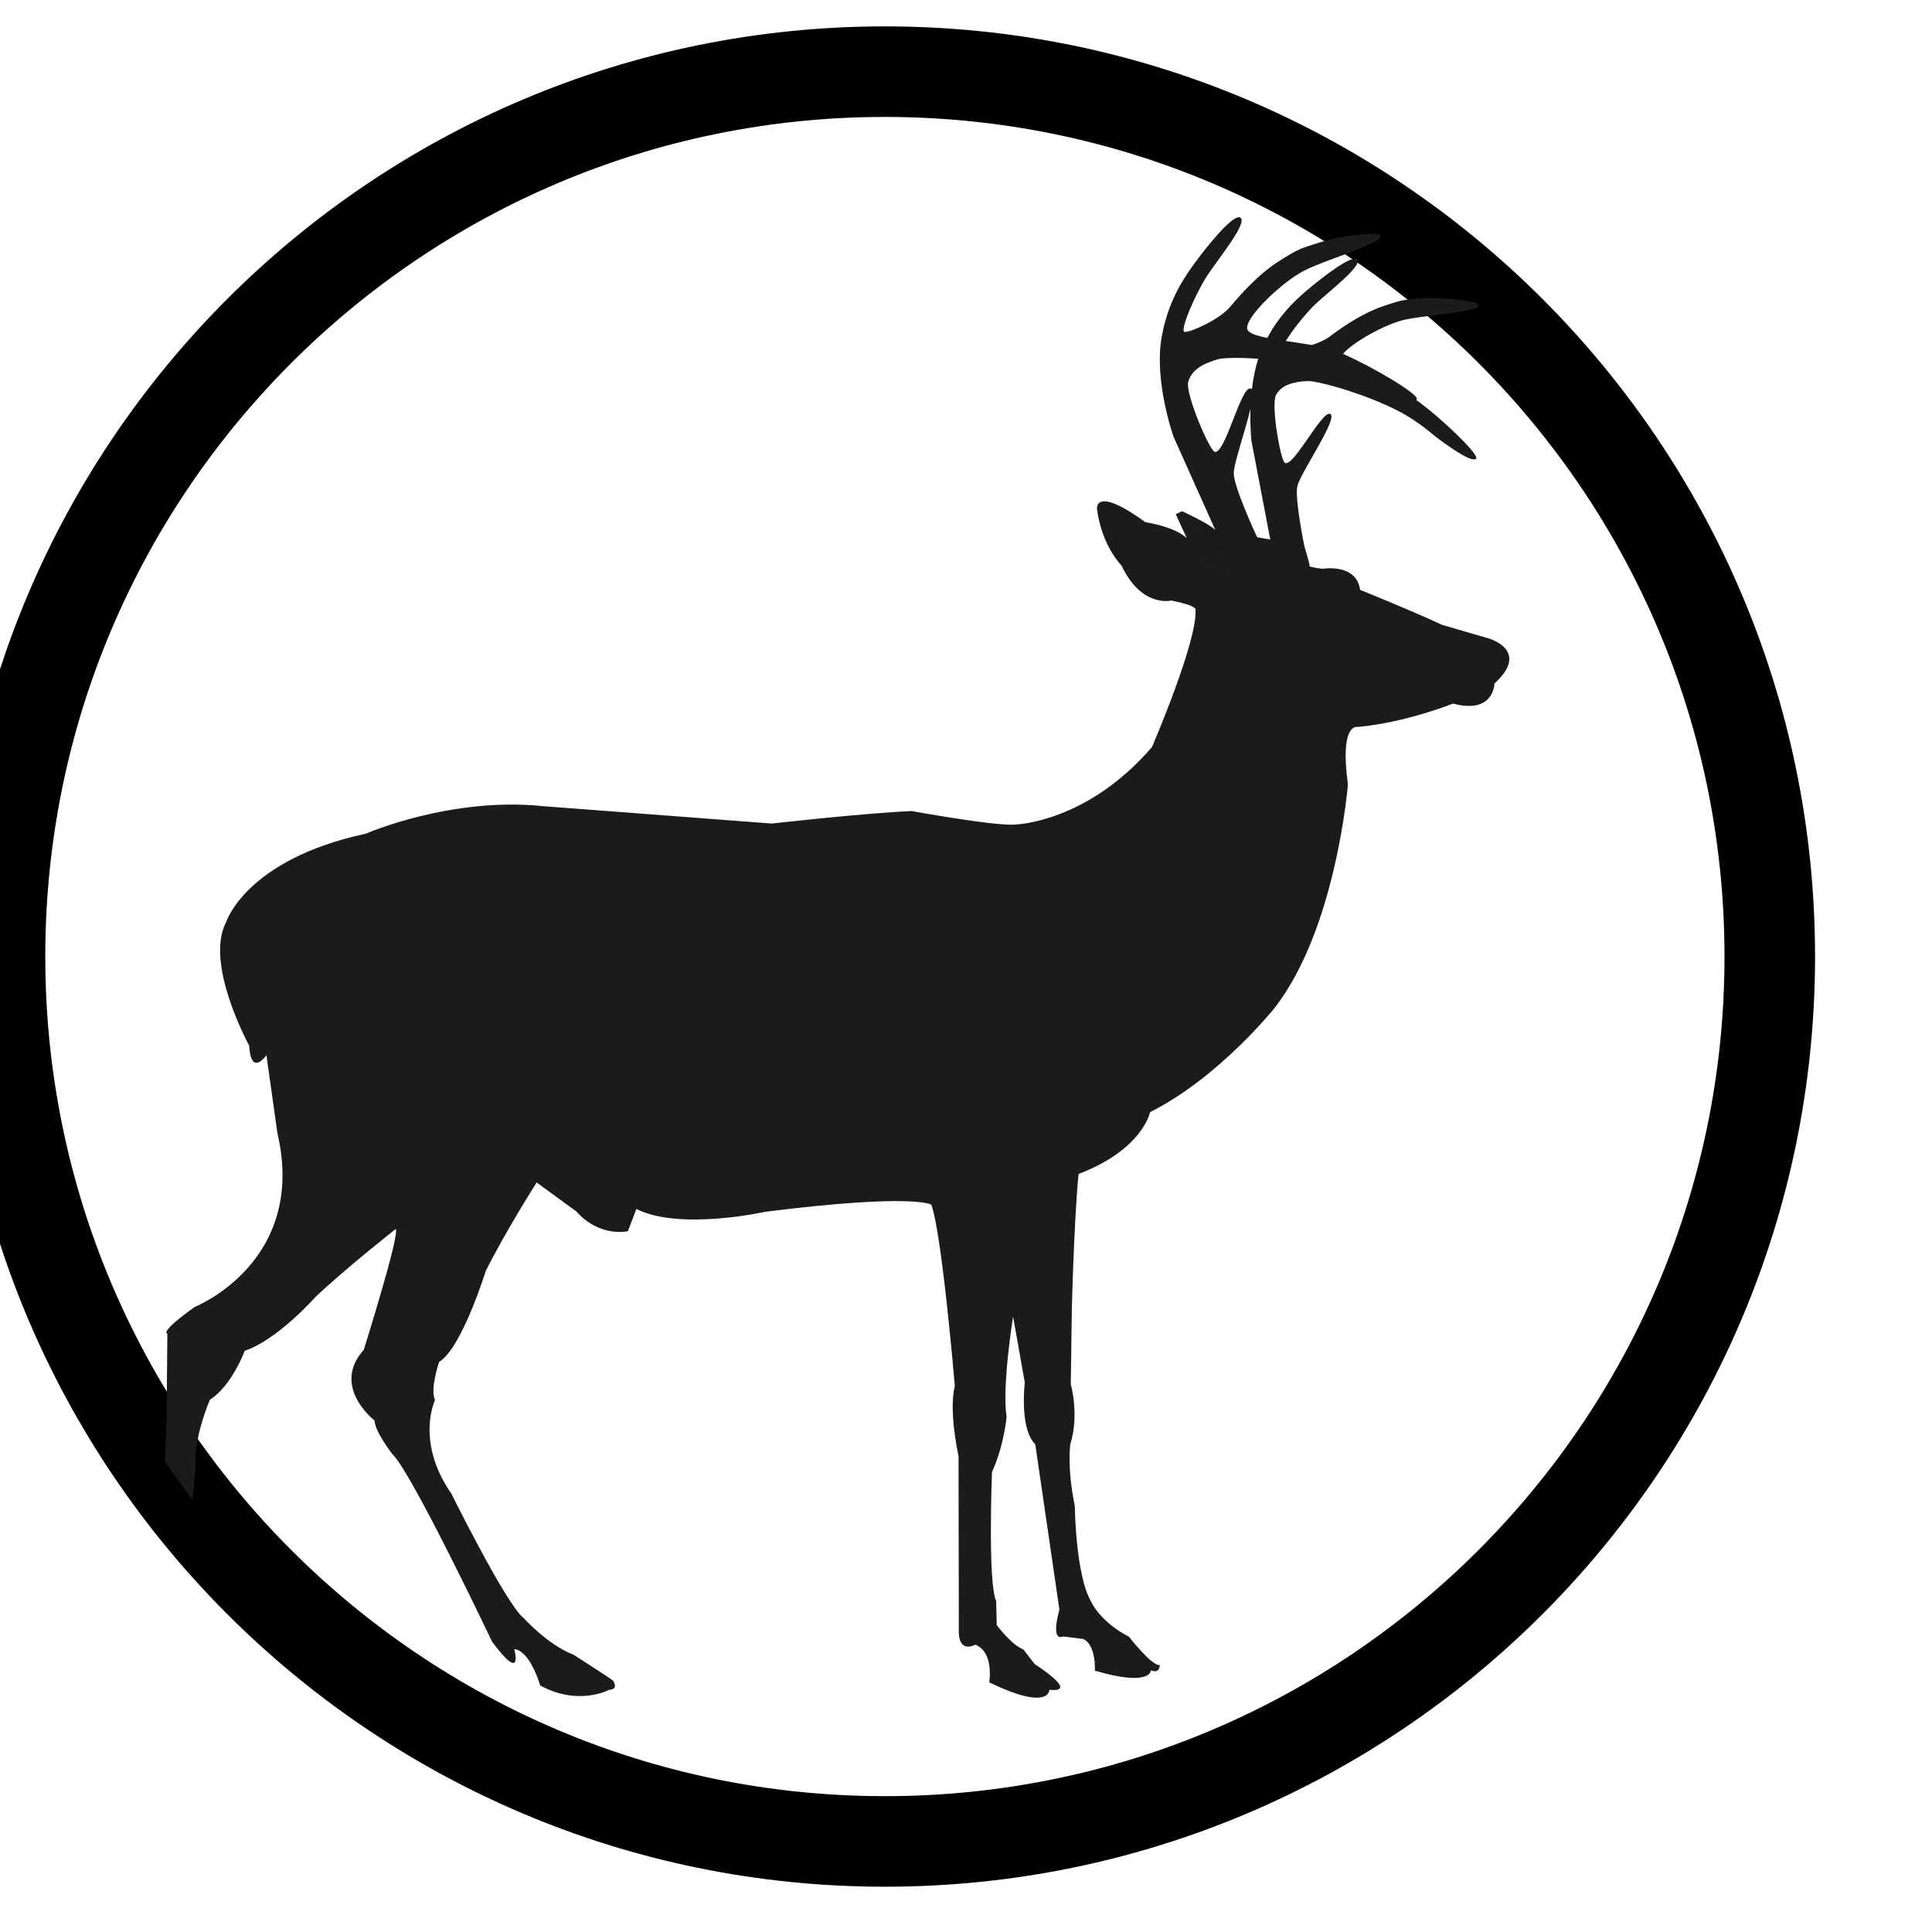
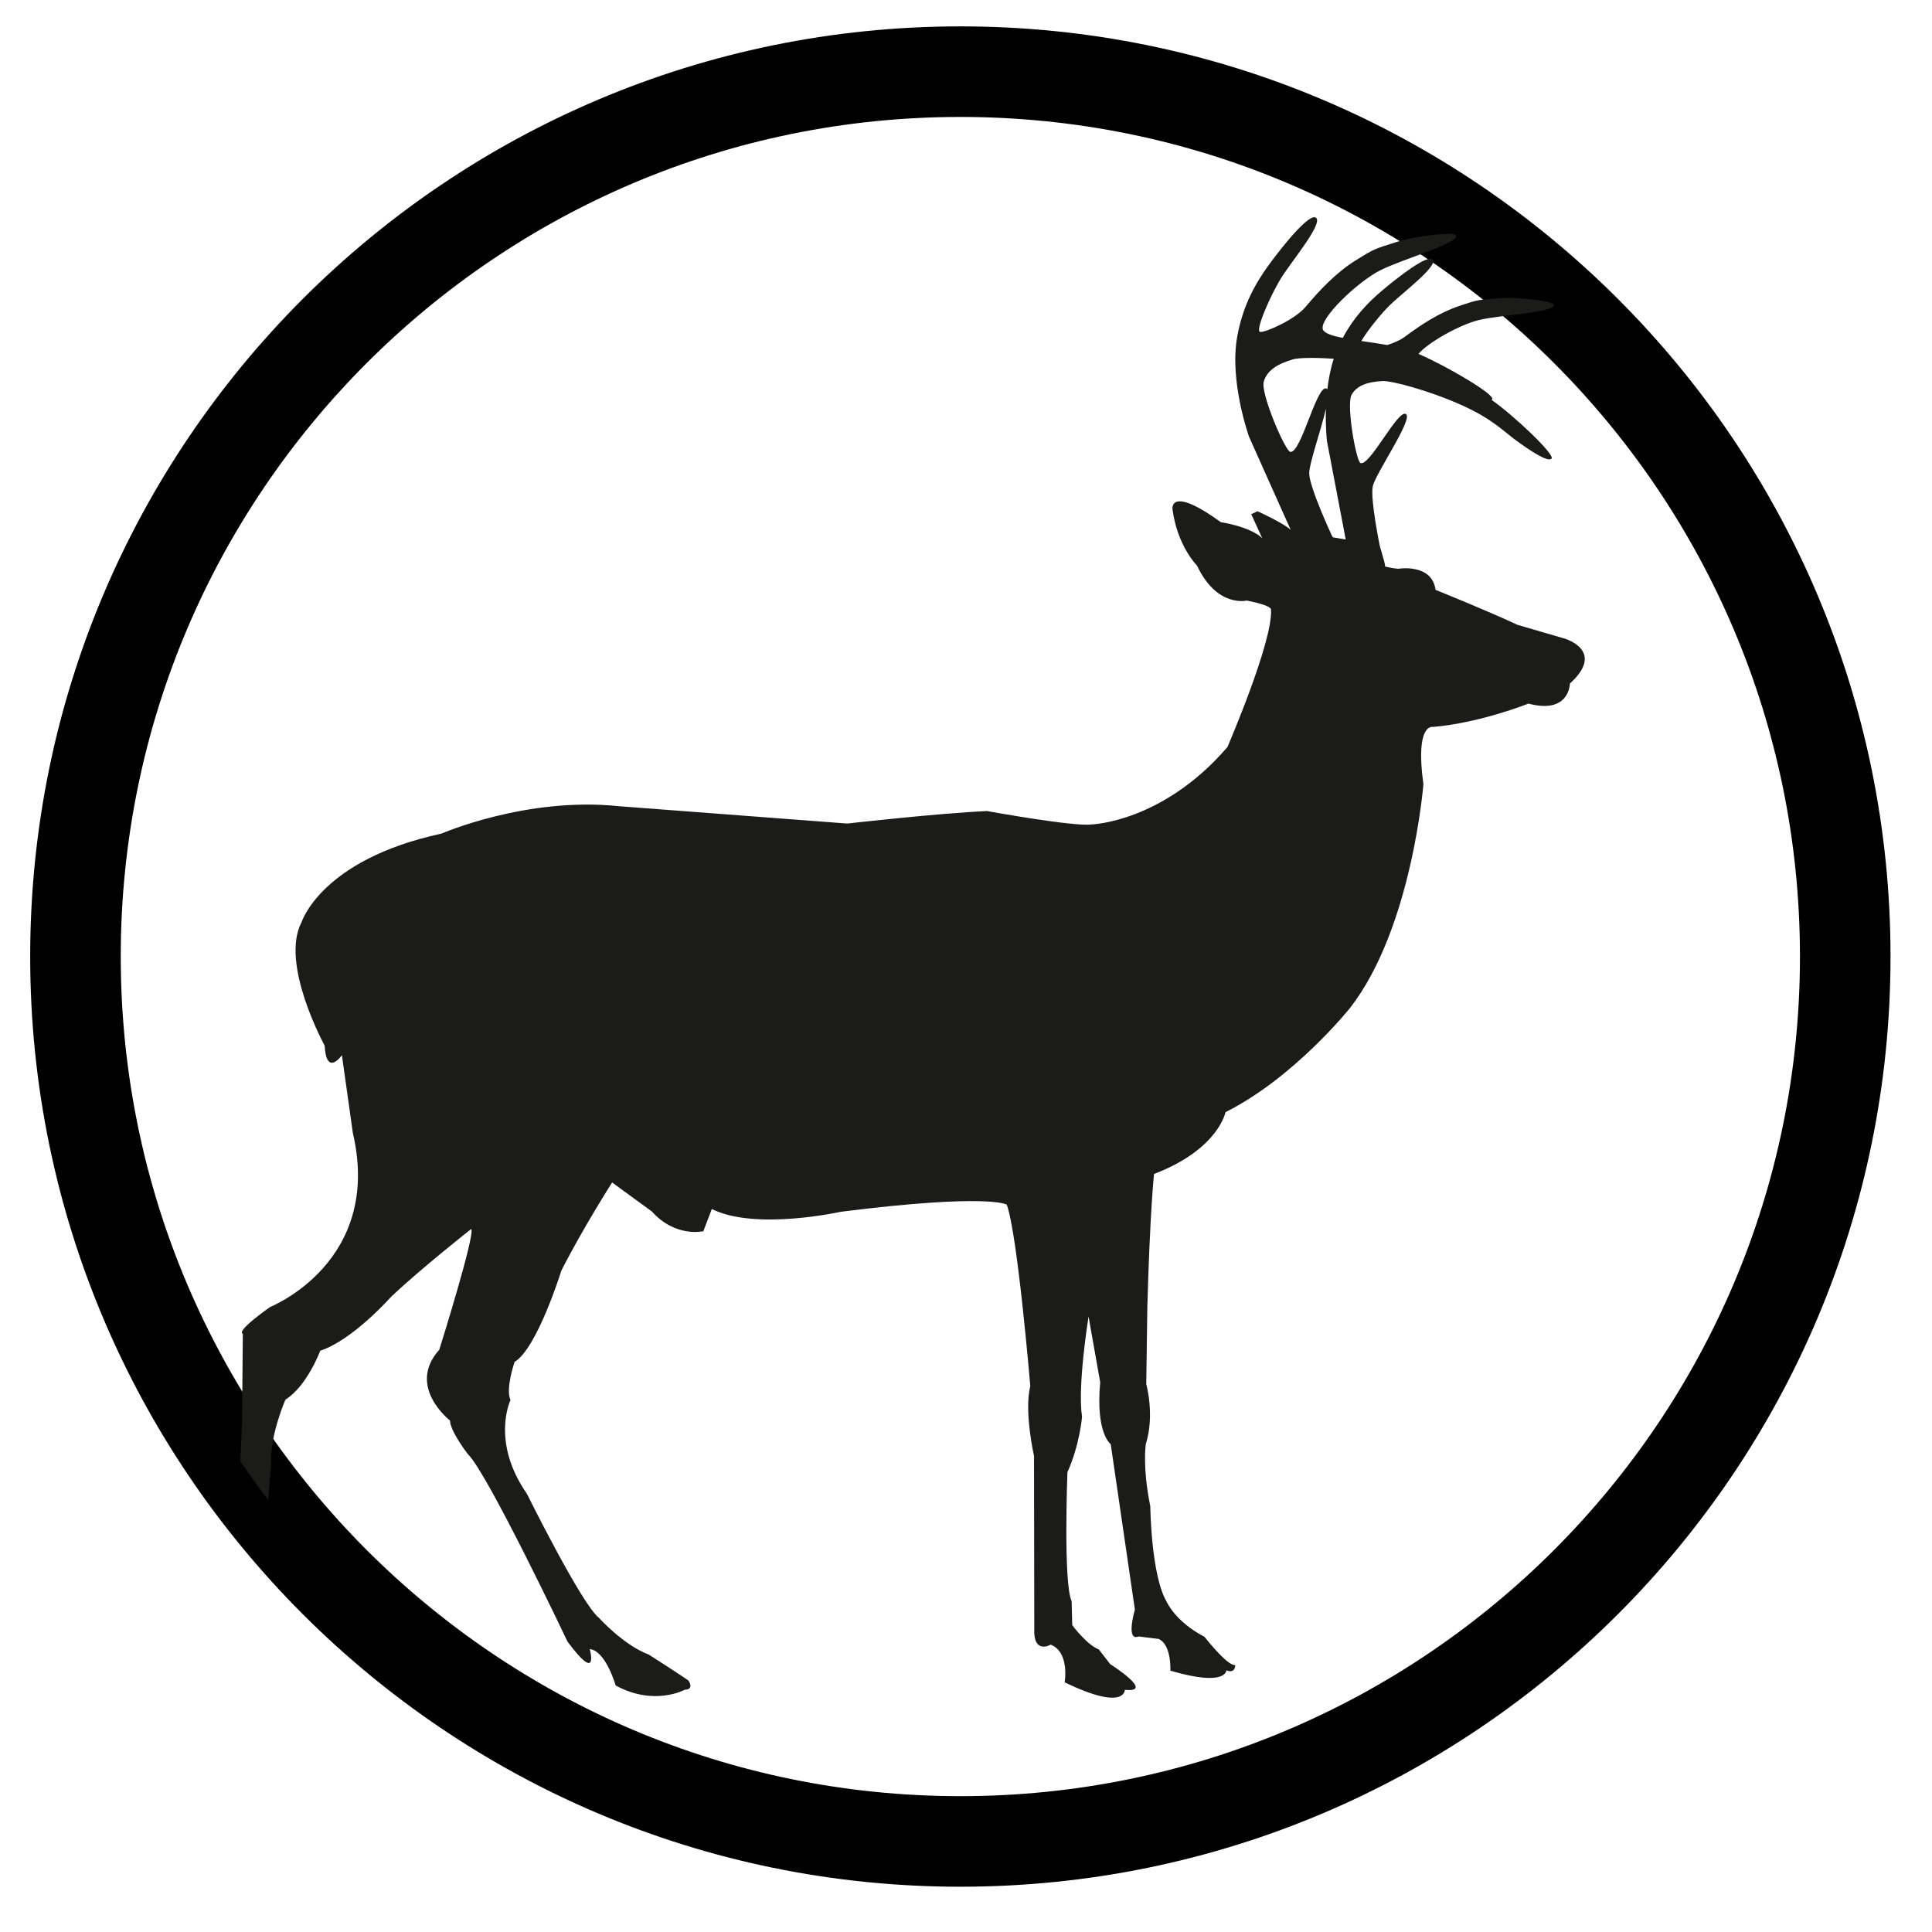
<svg xmlns="http://www.w3.org/2000/svg" width="100%" height="100%" viewBox="0 0 64 64" version="1.1" xml:space="preserve" style="fill-rule:evenodd;clip-rule:evenodd;stroke-miterlimit:10;">
  <g id="Species">
    <g id="Mammals">
      <g id="deer">
-         <path id="Outline" d="M58.626,31.687c0,-16.179 -13.135,-29.313 -29.313,-29.313c-16.178,0 -29.313,13.134 -29.313,29.313c0,16.178 13.135,29.313 29.313,29.313c16.178,0 29.313,-13.135 29.313,-29.313Z" style="fill:none;stroke:#000;stroke-width:3px;" />
-         <path d="M40.258,17.556l-1.38,-3.084c0,0 -0.661,-1.838 -0.394,-3.318c0.191,-1.064 0.629,-1.812 1.085,-2.431c0.457,-0.618 1.334,-1.707 1.534,-1.502c0.201,0.206 -0.749,1.354 -1.118,1.917c-0.367,0.562 -0.926,1.836 -0.742,1.857c0.185,0.021 1.15,-0.405 1.508,-0.832c0.456,-0.543 1.009,-1.133 1.655,-1.536c0.646,-0.403 0.621,-0.374 1.331,-0.602c0.709,-0.227 1.852,-0.328 1.963,-0.253c0.334,0.226 -1.732,0.802 -2.483,1.185c-0.751,0.382 -2.029,1.603 -1.895,1.958c0.047,0.124 0.306,0.209 0.659,0.279c0.373,-0.7 0.841,-1.177 1.301,-1.567c0.538,-0.455 1.549,-1.242 1.684,-1.016c0.136,0.225 -0.954,1.049 -1.4,1.473c-0.307,0.292 -0.766,0.864 -0.97,1.212c0.284,0.042 0.583,0.084 0.861,0.133c0.22,-0.071 0.431,-0.162 0.575,-0.27c0.521,-0.388 1.138,-0.798 1.799,-1.021c0.661,-0.223 0.633,-0.202 1.314,-0.256c0.68,-0.053 1.72,0.097 1.803,0.188c0.25,0.272 -1.713,0.35 -2.463,0.533c-0.615,0.15 -1.663,0.727 -1.997,1.12c0.953,0.412 2.533,1.343 2.444,1.502c-0.005,0.009 -0.012,0.016 -0.02,0.023c0.747,0.523 2.105,1.813 1.986,1.943c-0.126,0.138 -0.761,-0.298 -1.189,-0.611c-0.417,-0.306 -0.786,-0.712 -1.807,-1.167c-1.086,-0.485 -2.307,-0.805 -2.602,-0.79c-0.498,0.025 -0.856,0.145 -1.028,0.458c-0.18,0.327 0.151,2.194 0.295,2.256c0.301,0.129 1.228,-1.764 1.501,-1.624c0.274,0.14 -1.008,1.975 -1.094,2.402c-0.086,0.427 0.236,1.982 0.236,1.982c0,0 0.121,0.4 0.166,0.594c0.006,0.023 0.006,0.048 0.002,0.072c0.122,0.034 0.266,0.062 0.434,0.079c0,0 1.121,-0.194 1.243,0.698c0,0 1.706,0.686 2.712,1.158l1.569,0.458c0,0 1.369,0.397 0.169,1.487c0,0 -0.007,1.028 -1.375,0.664c0,0 -1.574,0.636 -3.161,0.774c0,0 -0.6,-0.151 -0.317,1.897c0,0 -0.378,4.781 -2.434,7.416c0,0 -1.831,2.298 -4.122,3.448c0,0 -0.234,1.233 -2.367,2.047c0,0 -0.135,1.23 -0.222,4.413l-0.036,2.551c0,0 0.29,1.021 -0.016,1.989c0,0 -0.115,0.765 0.15,2.051c0,0 0.023,2.286 0.542,3.167c0,0 0.281,0.656 1.255,1.162c0,0 0.753,0.975 1.018,0.935c0,0 0.007,0.299 -0.294,0.173c0,0 0.014,0.563 -1.856,0.013c0,0 0.045,-0.863 -0.391,-1.051l-0.664,-0.083c0,0 -0.425,0.244 -0.121,-0.891l-0.8,-5.48c0,0 -0.505,-0.352 -0.348,-2.046l-0.386,-2.177c0,0 -0.374,2.295 -0.216,3.319c0,0 -0.076,0.93 -0.484,1.834c0,0 -0.141,3.681 0.139,4.271l0.02,0.795c0,0 0.479,0.651 0.881,0.806l0.377,0.487c0,0 1.515,0.957 0.485,0.85c0,0 0.018,0.728 -1.994,-0.249c0,0 0.174,-0.998 -0.462,-1.247c0,0 -0.588,0.346 -0.544,-0.55l-0.009,-5.699c0,0 -0.335,-1.483 -0.123,-2.316c0,0 -0.425,-5.059 -0.78,-6.011c0,0 -0.572,-0.383 -5.494,0.236c0,0 -2.834,0.634 -4.276,-0.092l-0.28,0.736c0,0 -0.922,0.222 -1.706,-0.653l-1.317,-0.961c0,0 -0.988,1.548 -1.683,2.924c0,0 -0.797,2.57 -1.548,3.02c0,0 -0.309,0.903 -0.135,1.262c0,0 -0.661,1.375 0.541,3.102c0,0 1.814,3.665 2.389,4.115c0,0 0.818,0.907 1.653,1.217c0,0 1.146,0.734 1.314,0.862c0,0 0.206,0.294 -0.125,0.302c0,0 -1.013,0.556 -2.289,-0.142c0,0 -0.327,-1.151 -0.858,-1.204c0,0 0.327,1.184 -0.736,-0.248c0,0 -2.657,-5.599 -3.302,-6.212c0,0 -0.582,-0.748 -0.591,-1.112c0,0 -1.452,-1.124 -0.356,-2.344c0,0 1.197,-3.807 1.06,-4.002c0,0 -1.657,1.301 -2.661,2.253c0,0 -1.257,1.423 -2.342,1.781c0,0 -0.434,1.17 -1.152,1.619c0,0 -0.533,1.206 -0.476,2.166l-0.097,1.157c-0.346,-0.455 -0.653,-0.883 -0.92,-1.276l0.055,-1.282l0.026,-2.95c0,0 -0.299,-0.025 0.905,-0.884c0,0 3.74,-1.485 2.739,-5.767l-0.362,-2.575c0,0 -0.511,0.741 -0.572,-0.317c0,0 -1.491,-2.713 -0.763,-4.09c0,0 0.644,-2.07 4.631,-2.931c0,0 2.82,-1.23 5.875,-0.909l7.569,0.575c0,0 3.007,-0.341 4.629,-0.414c0,0 2.895,0.525 3.457,0.444c0,0 2.35,-0.058 4.508,-2.563c0,0 1.504,-3.484 1.444,-4.543c0,0 0.096,-0.134 -0.803,-0.311c0,0 -0.985,0.249 -1.649,-1.159c0,0 -0.648,-0.64 -0.811,-1.861c0,0 -0.039,-0.261 0.233,-0.267c0.213,-0.006 0.613,0.143 1.368,0.691c0,0 0.964,0.141 1.371,0.529c0.992,1.52 1.344,1.176 1.428,1.036c-0.085,0.14 -0.436,0.483 -1.428,-1.036l-0.364,-0.794l0.21,-0.097l0.423,0.512c0.017,0.003 0.239,0.041 0.559,0.095c-0.32,-0.054 -0.541,-0.092 -0.558,-0.095l-0.424,-0.512c0,0 0.888,0.405 1.099,0.62Zm2.138,2.578c-0.007,0.023 -0.01,0.047 -0.01,0.071c0.001,0.024 0.005,0.047 0.013,0.069c-0.008,-0.022 -0.012,-0.045 -0.013,-0.068c0,-0.025 0.003,-0.049 0.01,-0.072Zm0.931,-0.334c-0.07,-0.01 -0.144,-0.015 -0.221,-0.013c-0.089,0.002 -0.175,0.013 -0.254,0.032c0.079,-0.019 0.165,-0.03 0.254,-0.032c0.077,-0.002 0.151,0.003 0.221,0.013Zm-3.008,-1.466c0.063,0.034 0.15,0.055 0.268,0.058l0,-0.001c-0.118,-0.002 -0.205,-0.023 -0.268,-0.057Zm1.104,-4.793c-0.17,0.732 -0.563,1.837 -0.553,2.152c0.016,0.475 0.748,2.047 0.748,2.047c0,0 0.013,0.022 0.034,0.059c0.15,0.025 0.294,0.05 0.427,0.072l-0.623,-3.265c0,0 -0.052,-0.453 -0.033,-1.065Zm0.259,-1.657c-0.648,-0.044 -1.166,-0.033 -1.342,0.018c-0.523,0.151 -0.873,0.369 -0.977,0.744c-0.109,0.392 0.711,2.294 0.879,2.323c0.353,0.062 0.862,-2.182 1.188,-2.102c0.017,0.004 0.03,0.014 0.04,0.029c0.04,-0.334 0.105,-0.683 0.212,-1.012Z" style="fill:#1b1b1a;fill-rule:nonzero;" />
+         <path id="Outline" d="M61.126,31.687c0,-16.179 -13.135,-29.313 -29.313,-29.313c-16.178,0 -29.313,13.134 -29.313,29.313c0,16.178 13.135,29.313 29.313,29.313c16.178,0 29.313,-13.135 29.313,-29.313Z" style="fill:none;stroke:#000;stroke-width:3px;" />
+         <path d="M42.758,17.556l-1.38,-3.084c0,0 -0.661,-1.838 -0.394,-3.318c0.191,-1.064 0.629,-1.812 1.085,-2.431c0.457,-0.618 1.334,-1.707 1.534,-1.502c0.201,0.206 -0.749,1.354 -1.118,1.917c-0.367,0.562 -0.926,1.836 -0.742,1.857c0.185,0.021 1.15,-0.405 1.508,-0.832c0.456,-0.543 1.009,-1.133 1.655,-1.536c0.646,-0.403 0.621,-0.374 1.331,-0.602c0.709,-0.227 1.852,-0.328 1.963,-0.253c0.334,0.226 -1.732,0.802 -2.483,1.185c-0.751,0.382 -2.029,1.603 -1.895,1.958c0.047,0.124 0.306,0.209 0.659,0.279c0.373,-0.7 0.841,-1.177 1.301,-1.567c0.538,-0.455 1.549,-1.242 1.684,-1.016c0.136,0.225 -0.954,1.049 -1.4,1.473c-0.307,0.292 -0.766,0.864 -0.97,1.212c0.284,0.042 0.583,0.084 0.861,0.133c0.22,-0.071 0.431,-0.162 0.575,-0.27c0.521,-0.388 1.138,-0.798 1.799,-1.021c0.661,-0.223 0.633,-0.202 1.314,-0.256c0.68,-0.053 1.72,0.097 1.803,0.188c0.25,0.272 -1.713,0.35 -2.463,0.533c-0.615,0.15 -1.663,0.727 -1.997,1.12c0.953,0.412 2.533,1.343 2.444,1.502c-0.005,0.009 -0.012,0.016 -0.02,0.023c0.747,0.523 2.105,1.813 1.986,1.943c-0.126,0.138 -0.761,-0.298 -1.189,-0.611c-0.417,-0.306 -0.786,-0.712 -1.807,-1.167c-1.086,-0.485 -2.307,-0.805 -2.602,-0.79c-0.498,0.025 -0.856,0.145 -1.028,0.458c-0.18,0.327 0.151,2.194 0.295,2.256c0.301,0.129 1.228,-1.764 1.501,-1.624c0.274,0.14 -1.008,1.975 -1.094,2.402c-0.086,0.427 0.236,1.982 0.236,1.982c0,0 0.121,0.4 0.166,0.594c0.006,0.023 0.006,0.048 0.002,0.072c0.122,0.034 0.266,0.062 0.434,0.079c0,0 1.121,-0.194 1.243,0.698c0,0 1.706,0.686 2.712,1.158l1.569,0.458c0,0 1.369,0.397 0.169,1.487c0,0 -0.007,1.028 -1.375,0.664c0,0 -1.574,0.636 -3.161,0.774c0,0 -0.6,-0.151 -0.317,1.897c0,0 -0.378,4.781 -2.434,7.416c0,0 -1.831,2.298 -4.122,3.448c0,0 -0.234,1.233 -2.367,2.047c0,0 -0.135,1.23 -0.222,4.413l-0.036,2.551c0,0 0.29,1.021 -0.016,1.989c0,0 -0.115,0.765 0.15,2.051c0,0 0.023,2.286 0.542,3.167c0,0 0.281,0.656 1.255,1.162c0,0 0.753,0.975 1.018,0.935c0,0 0.007,0.299 -0.294,0.173c0,0 0.014,0.563 -1.856,0.013c0,0 0.045,-0.863 -0.391,-1.051l-0.664,-0.083c0,0 -0.425,0.244 -0.121,-0.891l-0.8,-5.48c0,0 -0.505,-0.352 -0.348,-2.046l-0.386,-2.177c0,0 -0.374,2.295 -0.216,3.319c0,0 -0.076,0.93 -0.484,1.834c0,0 -0.141,3.681 0.139,4.271l0.02,0.795c0,0 0.479,0.651 0.881,0.806l0.377,0.487c0,0 1.515,0.957 0.485,0.85c0,0 0.018,0.728 -1.994,-0.249c0,0 0.174,-0.998 -0.462,-1.247c0,0 -0.588,0.346 -0.544,-0.55l-0.009,-5.699c0,0 -0.335,-1.483 -0.123,-2.316c0,0 -0.425,-5.059 -0.78,-6.011c0,0 -0.572,-0.383 -5.494,0.236c0,0 -2.834,0.634 -4.276,-0.092l-0.28,0.736c0,0 -0.922,0.222 -1.706,-0.653l-1.317,-0.961c0,0 -0.988,1.548 -1.683,2.924c0,0 -0.797,2.57 -1.548,3.02c0,0 -0.309,0.903 -0.135,1.262c0,0 -0.661,1.375 0.541,3.102c0,0 1.814,3.665 2.389,4.115c0,0 0.818,0.907 1.653,1.217c0,0 1.146,0.734 1.314,0.862c0,0 0.206,0.294 -0.125,0.302c0,0 -1.013,0.556 -2.289,-0.142c0,0 -0.327,-1.151 -0.858,-1.204c0,0 0.327,1.184 -0.736,-0.248c0,0 -2.657,-5.599 -3.302,-6.212c0,0 -0.582,-0.748 -0.591,-1.112c0,0 -1.452,-1.124 -0.356,-2.344c0,0 1.197,-3.807 1.06,-4.002c0,0 -1.657,1.301 -2.661,2.253c0,0 -1.257,1.423 -2.342,1.781c0,0 -0.434,1.17 -1.152,1.619c0,0 -0.533,1.206 -0.476,2.166l-0.097,1.157c-0.346,-0.455 -0.653,-0.883 -0.92,-1.276l0.055,-1.282l0.026,-2.95c0,0 -0.299,-0.025 0.905,-0.884c0,0 3.74,-1.485 2.739,-5.767l-0.362,-2.575c0,0 -0.511,0.741 -0.572,-0.317c0,0 -1.491,-2.713 -0.763,-4.09c0,0 0.644,-2.07 4.631,-2.931c0,0 2.82,-1.23 5.875,-0.909l7.569,0.575c0,0 3.007,-0.341 4.629,-0.414c0,0 2.895,0.525 3.457,0.444c0,0 2.35,-0.058 4.508,-2.563c0,0 1.504,-3.484 1.444,-4.543c0,0 0.096,-0.134 -0.803,-0.311c0,0 -0.985,0.249 -1.649,-1.159c0,0 -0.648,-0.64 -0.811,-1.861c0,0 -0.039,-0.261 0.233,-0.267c0.213,-0.006 0.613,0.143 1.368,0.691c0,0 0.964,0.141 1.371,0.529c0.992,1.52 1.344,1.176 1.428,1.036c-0.085,0.14 -0.436,0.483 -1.428,-1.036l-0.364,-0.794l0.21,-0.097l0.423,0.512c0.017,0.003 0.239,0.041 0.559,0.095c-0.32,-0.054 -0.541,-0.092 -0.558,-0.095l-0.424,-0.512c0,0 0.888,0.405 1.099,0.62Zm2.138,2.578c-0.007,0.023 -0.01,0.047 -0.01,0.071c0.001,0.024 0.005,0.047 0.013,0.069c-0.008,-0.022 -0.012,-0.045 -0.013,-0.068c0,-0.025 0.003,-0.049 0.01,-0.072Zm0.931,-0.334c-0.07,-0.01 -0.144,-0.015 -0.221,-0.013c-0.089,0.002 -0.175,0.013 -0.254,0.032c0.079,-0.019 0.165,-0.03 0.254,-0.032c0.077,-0.002 0.151,0.003 0.221,0.013Zm-3.008,-1.466c0.063,0.034 0.15,0.055 0.268,0.058l0,-0.001c-0.118,-0.002 -0.205,-0.023 -0.268,-0.057Zm1.104,-4.793c-0.17,0.732 -0.563,1.837 -0.553,2.152c0.016,0.475 0.748,2.047 0.748,2.047c0,0 0.013,0.022 0.034,0.059c0.15,0.025 0.294,0.05 0.427,0.072l-0.623,-3.265c0,0 -0.052,-0.453 -0.033,-1.065Zm0.259,-1.657c-0.648,-0.044 -1.166,-0.033 -1.342,0.018c-0.523,0.151 -0.873,0.369 -0.977,0.744c-0.109,0.392 0.711,2.294 0.879,2.323c0.353,0.062 0.862,-2.182 1.188,-2.102c0.017,0.004 0.03,0.014 0.04,0.029c0.04,-0.334 0.105,-0.683 0.212,-1.012Z" style="fill:#1b1b1a;fill-rule:nonzero;" />
      </g>
    </g>
  </g>
</svg>
